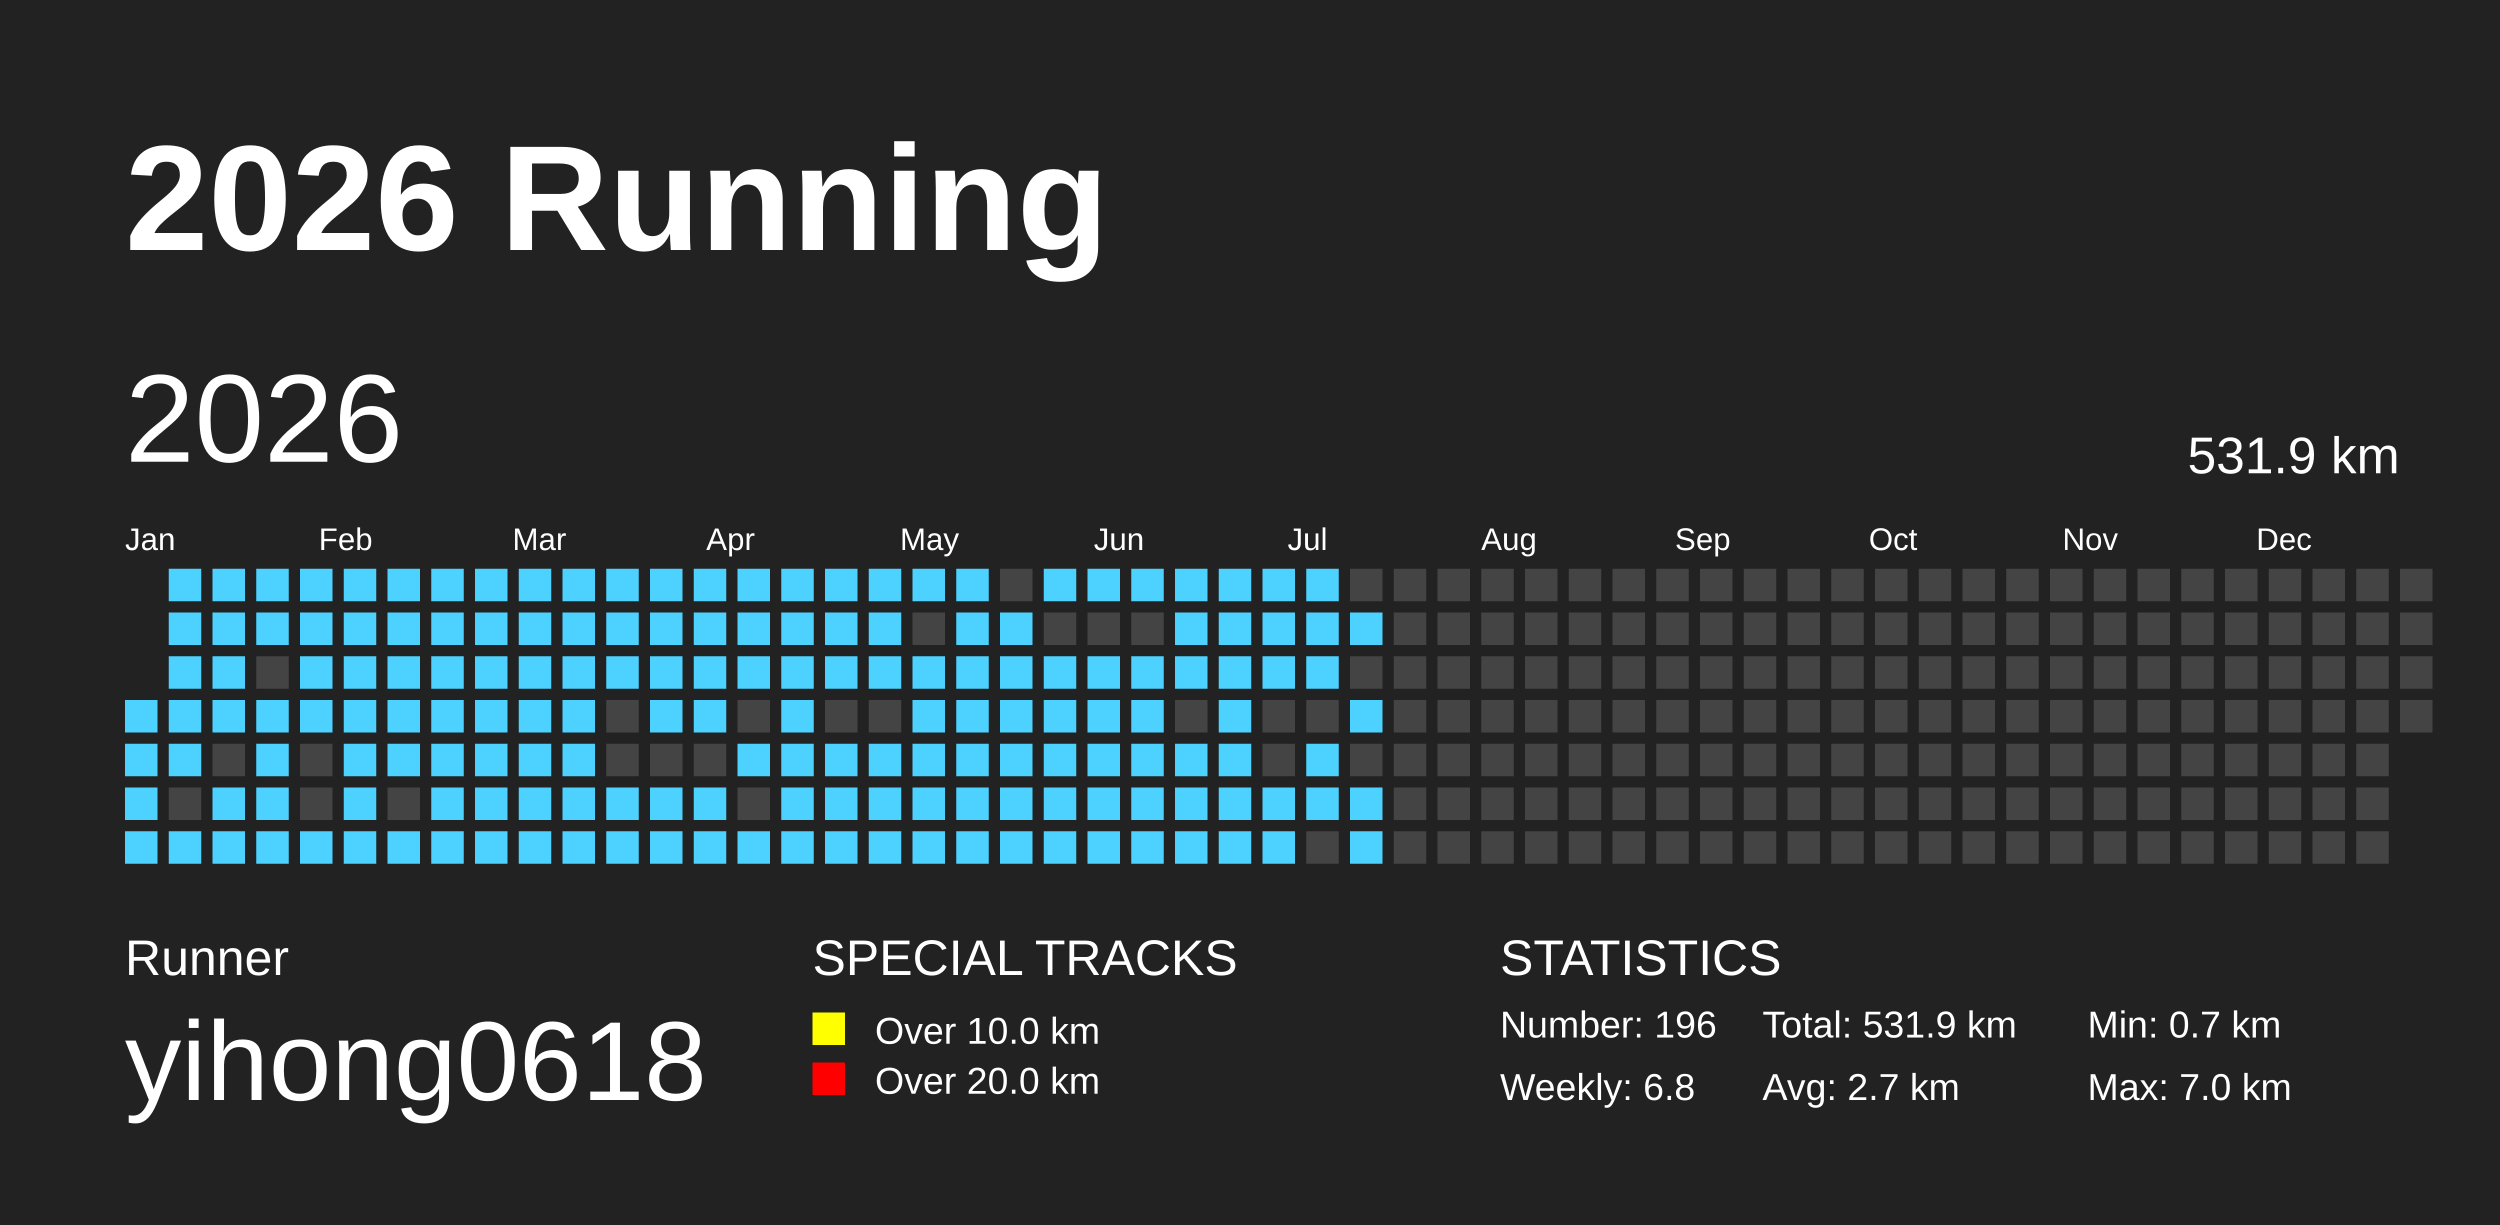
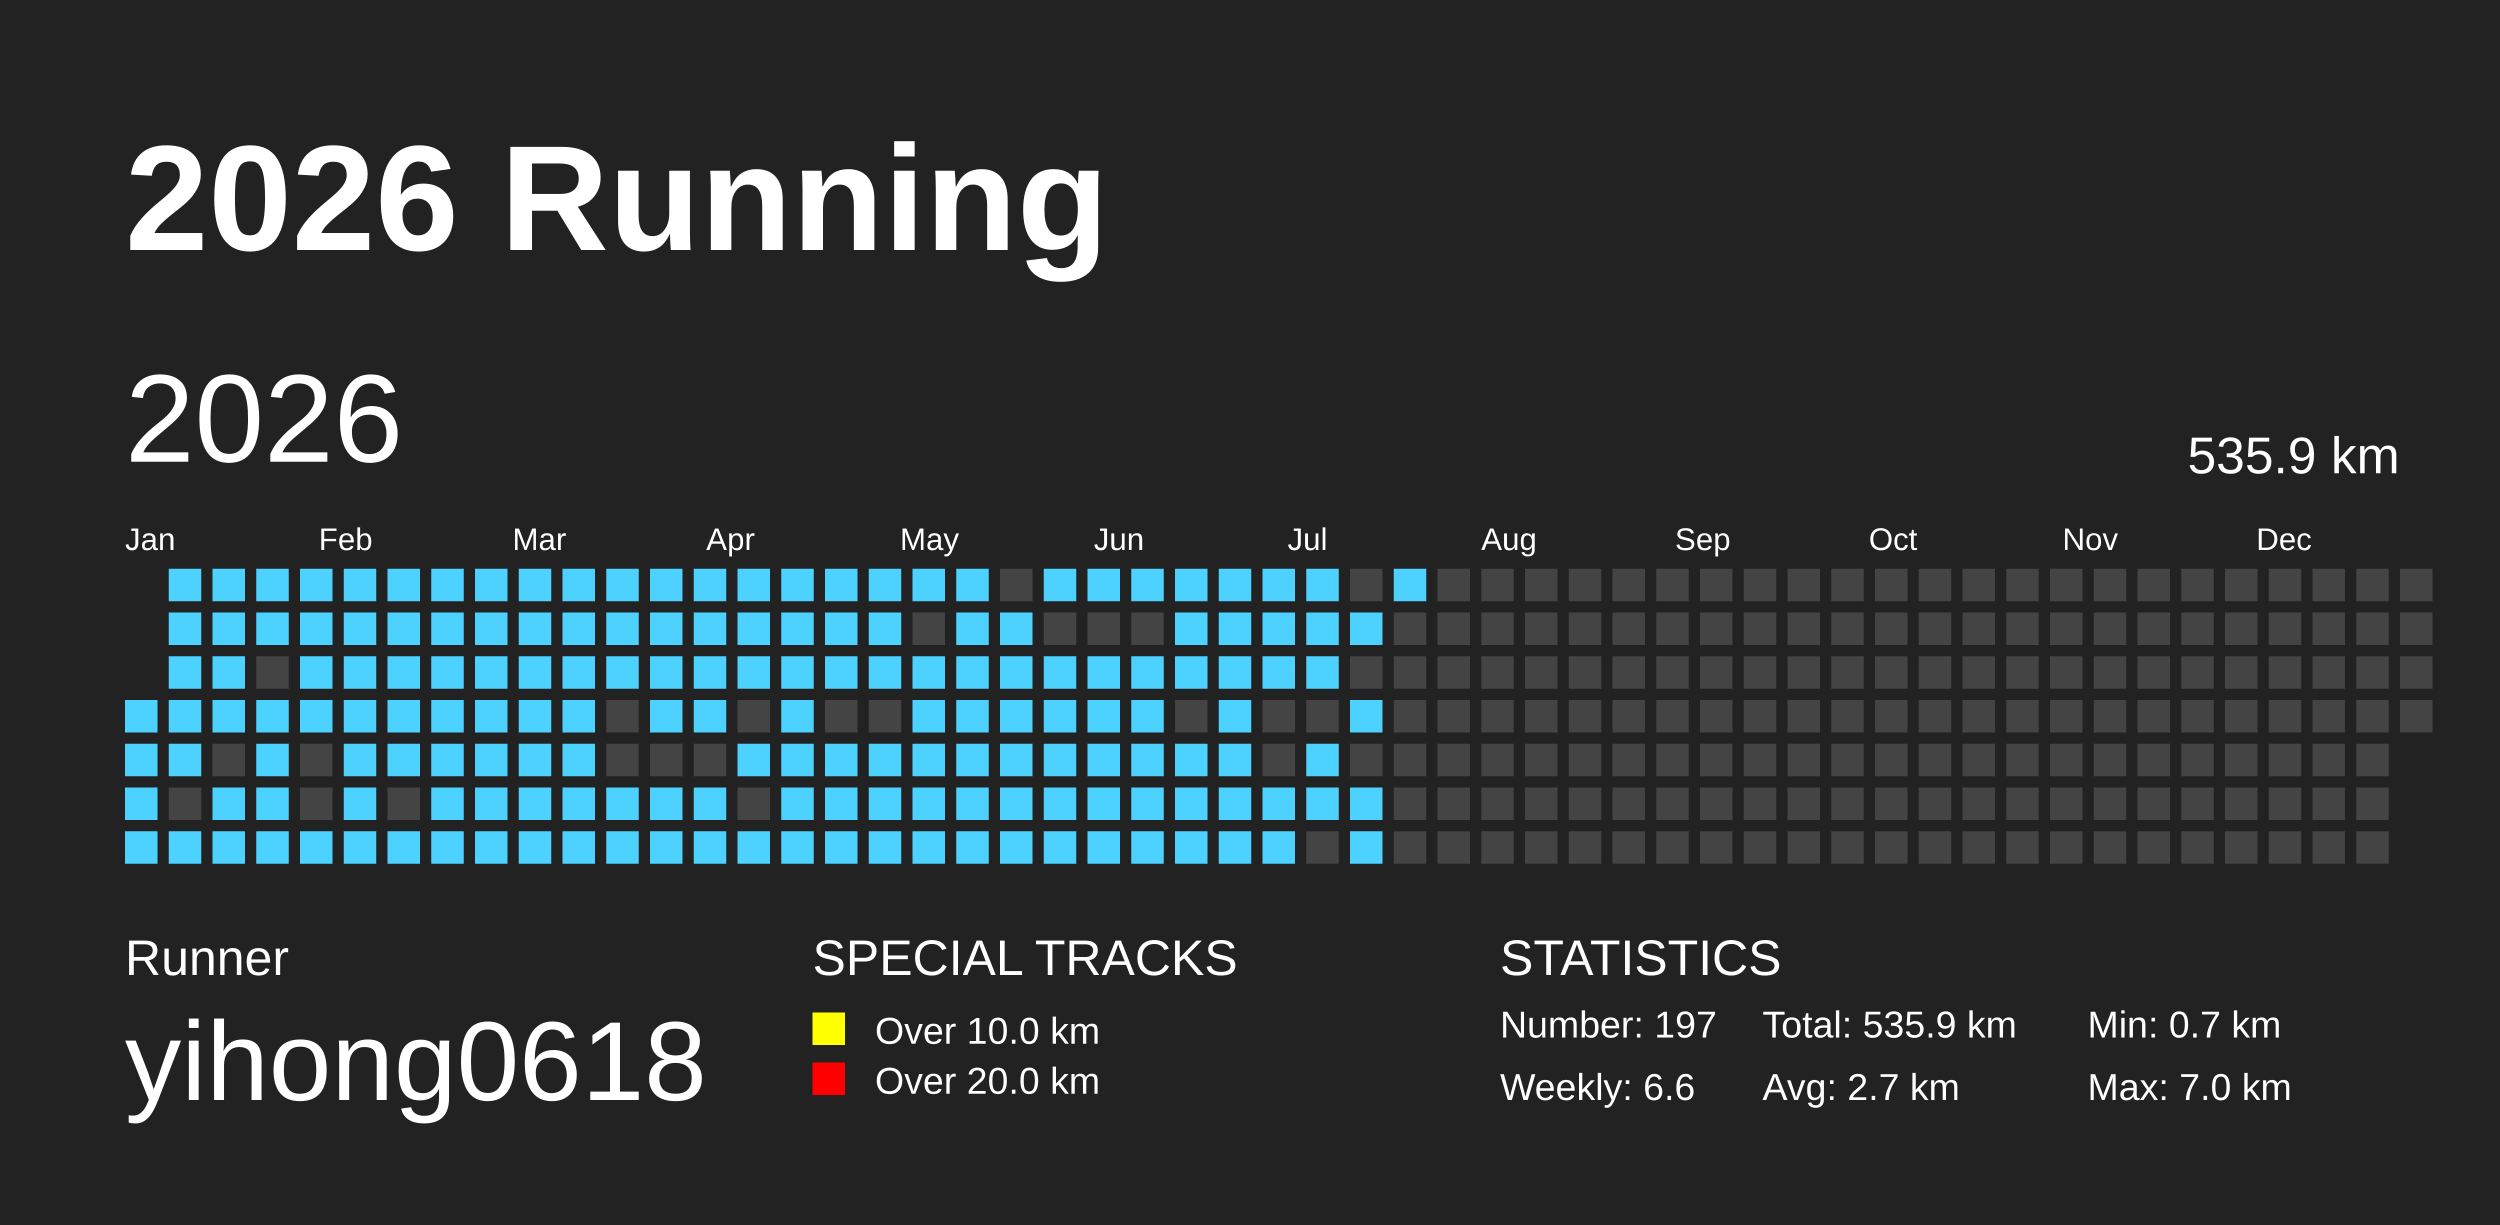
<svg xmlns="http://www.w3.org/2000/svg" baseProfile="full" height="98mm" version="1.1" viewBox="0,0,200,98" width="200mm">
  <defs />
  <rect fill="#222222" height="98" width="200" x="0" y="0" />
  <text fill="#FFFFFF" style="font-size:12px; font-family:Arial; font-weight:bold;" x="10" y="20">2026 Running</text>
  <text fill="#FFFFFF" style="font-size:4px; font-family:Arial" x="10" y="78">Runner</text>
  <text fill="#FFFFFF" style="font-size:9px; font-family:Arial" x="10" y="88">yihong0618</text>
  <text fill="#FFFFFF" style="font-size:4px; font-family:Arial" x="65" y="78">SPECIAL TRACKS</text>
  <rect fill="yellow" height="2.6" width="2.6" x="65" y="81" />
  <text fill="#FFFFFF" style="font-size:3px; font-family:Arial" x="70" y="83.5">Over 10.0 km</text>
  <rect fill="red" height="2.6" width="2.6" x="65" y="85" />
  <text fill="#FFFFFF" style="font-size:3px; font-family:Arial" x="70" y="87.5">Over 20.0 km</text>
  <text fill="#FFFFFF" style="font-size:4px; font-family:Arial" x="120" y="78">STATISTICS</text>
-   <text fill="#FFFFFF" style="font-size:3px; font-family:Arial" x="120" y="83">Number: 196</text>
-   <text fill="#FFFFFF" style="font-size:3px; font-family:Arial" x="120" y="88">Weekly: 6.8</text>
-   <text fill="#FFFFFF" style="font-size:3px; font-family:Arial" x="141" y="83">Total: 531.9 km</text>
+   <text fill="#FFFFFF" style="font-size:3px; font-family:Arial" x="120" y="83">Number: 197</text>
+   <text fill="#FFFFFF" style="font-size:3px; font-family:Arial" x="120" y="88">Weekly: 6.6</text>
+   <text fill="#FFFFFF" style="font-size:3px; font-family:Arial" x="141" y="83">Total: 535.9 km</text>
  <text fill="#FFFFFF" style="font-size:3px; font-family:Arial" x="141" y="88">Avg: 2.7 km</text>
  <text fill="#FFFFFF" style="font-size:3px; font-family:Arial" x="167" y="83">Min: 0.7 km</text>
  <text fill="#FFFFFF" style="font-size:3px; font-family:Arial" x="167" y="88">Max: 7.0 km</text>
  <text dominant-baseline="hanging" fill="#FFFFFF" style="font-size:10.0px; font-family:Arial;" x="10" y="30">2026</text>
-   <text dominant-baseline="hanging" fill="#FFFFFF" style="font-size:4.125px; font-family:Arial;" x="175" y="35">531.9 km</text>
+   <text dominant-baseline="hanging" fill="#FFFFFF" style="font-size:4.125px; font-family:Arial;" x="175" y="35">535.9 km</text>
  <text fill="#FFFFFF" style="font-size:2.5px; font-family:Arial" x="10.0" y="44">Jan</text>
  <text fill="#FFFFFF" style="font-size:2.5px; font-family:Arial" x="25.5" y="44">Feb</text>
  <text fill="#FFFFFF" style="font-size:2.5px; font-family:Arial" x="41.0" y="44">Mar</text>
  <text fill="#FFFFFF" style="font-size:2.5px; font-family:Arial" x="56.5" y="44">Apr</text>
  <text fill="#FFFFFF" style="font-size:2.5px; font-family:Arial" x="72.0" y="44">May</text>
  <text fill="#FFFFFF" style="font-size:2.5px; font-family:Arial" x="87.5" y="44">Jun</text>
  <text fill="#FFFFFF" style="font-size:2.5px; font-family:Arial" x="103.0" y="44">Jul</text>
  <text fill="#FFFFFF" style="font-size:2.5px; font-family:Arial" x="118.5" y="44">Aug</text>
  <text fill="#FFFFFF" style="font-size:2.5px; font-family:Arial" x="134.0" y="44">Sep</text>
  <text fill="#FFFFFF" style="font-size:2.5px; font-family:Arial" x="149.5" y="44">Oct</text>
  <text fill="#FFFFFF" style="font-size:2.5px; font-family:Arial" x="165.0" y="44">Nov</text>
  <text fill="#FFFFFF" style="font-size:2.5px; font-family:Arial" x="180.5" y="44">Dec</text>
  <rect fill="#4DD2FF" height="2.6" width="2.6" x="10.0" y="56.0" />
  <rect fill="#4DD2FF" height="2.6" width="2.6" x="10.0" y="59.5" />
  <rect fill="#4DD2FF" height="2.6" width="2.6" x="10.0" y="63.0" />
  <rect fill="#4DD2FF" height="2.6" width="2.6" x="10.0" y="66.5" />
  <rect fill="#4DD2FF" height="2.6" width="2.6" x="13.5" y="45.5" />
  <rect fill="#4DD2FF" height="2.6" width="2.6" x="13.5" y="49.0" />
  <rect fill="#4DD2FF" height="2.6" width="2.6" x="13.5" y="52.5" />
  <rect fill="#4DD2FF" height="2.6" width="2.6" x="13.5" y="56.0" />
  <rect fill="#4DD2FF" height="2.6" width="2.6" x="13.5" y="59.5" />
  <rect fill="#444444" height="2.6" width="2.6" x="13.5" y="63.0" />
  <rect fill="#4DD2FF" height="2.6" width="2.6" x="13.5" y="66.5" />
  <rect fill="#4DD2FF" height="2.6" width="2.6" x="17.0" y="45.5" />
  <rect fill="#4DD2FF" height="2.6" width="2.6" x="17.0" y="49.0" />
  <rect fill="#4DD2FF" height="2.6" width="2.6" x="17.0" y="52.5" />
  <rect fill="#4DD2FF" height="2.6" width="2.6" x="17.0" y="56.0" />
  <rect fill="#444444" height="2.6" width="2.6" x="17.0" y="59.5" />
  <rect fill="#4DD2FF" height="2.6" width="2.6" x="17.0" y="63.0" />
  <rect fill="#4DD2FF" height="2.6" width="2.6" x="17.0" y="66.5" />
  <rect fill="#4DD2FF" height="2.6" width="2.6" x="20.5" y="45.5" />
  <rect fill="#4DD2FF" height="2.6" width="2.6" x="20.5" y="49.0" />
  <rect fill="#444444" height="2.6" width="2.6" x="20.5" y="52.5" />
  <rect fill="#4DD2FF" height="2.6" width="2.6" x="20.5" y="56.0" />
  <rect fill="#4DD2FF" height="2.6" width="2.6" x="20.5" y="59.5" />
  <rect fill="#4DD2FF" height="2.6" width="2.6" x="20.5" y="63.0" />
  <rect fill="#4DD2FF" height="2.6" width="2.6" x="20.5" y="66.5" />
  <rect fill="#4DD2FF" height="2.6" width="2.6" x="24.0" y="45.5" />
  <rect fill="#4DD2FF" height="2.6" width="2.6" x="24.0" y="49.0" />
  <rect fill="#4DD2FF" height="2.6" width="2.6" x="24.0" y="52.5" />
  <rect fill="#4DD2FF" height="2.6" width="2.6" x="24.0" y="56.0" />
  <rect fill="#444444" height="2.6" width="2.6" x="24.0" y="59.5" />
  <rect fill="#444444" height="2.6" width="2.6" x="24.0" y="63.0" />
  <rect fill="#4DD2FF" height="2.6" width="2.6" x="24.0" y="66.5" />
  <rect fill="#4DD2FF" height="2.6" width="2.6" x="27.5" y="45.5" />
  <rect fill="#4DD2FF" height="2.6" width="2.6" x="27.5" y="49.0" />
  <rect fill="#4DD2FF" height="2.6" width="2.6" x="27.5" y="52.5" />
  <rect fill="#4DD2FF" height="2.6" width="2.6" x="27.5" y="56.0" />
  <rect fill="#4DD2FF" height="2.6" width="2.6" x="27.5" y="59.5" />
  <rect fill="#4DD2FF" height="2.6" width="2.6" x="27.5" y="63.0" />
  <rect fill="#4DD2FF" height="2.6" width="2.6" x="27.5" y="66.5" />
  <rect fill="#4DD2FF" height="2.6" width="2.6" x="31.0" y="45.5" />
  <rect fill="#4DD2FF" height="2.6" width="2.6" x="31.0" y="49.0" />
  <rect fill="#4DD2FF" height="2.6" width="2.6" x="31.0" y="52.5" />
  <rect fill="#4DD2FF" height="2.6" width="2.6" x="31.0" y="56.0" />
  <rect fill="#4DD2FF" height="2.6" width="2.6" x="31.0" y="59.5" />
  <rect fill="#444444" height="2.6" width="2.6" x="31.0" y="63.0" />
  <rect fill="#4DD2FF" height="2.6" width="2.6" x="31.0" y="66.5" />
  <rect fill="#4DD2FF" height="2.6" width="2.6" x="34.5" y="45.5" />
  <rect fill="#4DD2FF" height="2.6" width="2.6" x="34.5" y="49.0" />
  <rect fill="#4DD2FF" height="2.6" width="2.6" x="34.5" y="52.5" />
  <rect fill="#4DD2FF" height="2.6" width="2.6" x="34.5" y="56.0" />
  <rect fill="#4DD2FF" height="2.6" width="2.6" x="34.5" y="59.5" />
  <rect fill="#4DD2FF" height="2.6" width="2.6" x="34.5" y="63.0" />
  <rect fill="#4DD2FF" height="2.6" width="2.6" x="34.5" y="66.5" />
  <rect fill="#4DD2FF" height="2.6" width="2.6" x="38.0" y="45.5" />
  <rect fill="#4DD2FF" height="2.6" width="2.6" x="38.0" y="49.0" />
  <rect fill="#4DD2FF" height="2.6" width="2.6" x="38.0" y="52.5" />
  <rect fill="#4DD2FF" height="2.6" width="2.6" x="38.0" y="56.0" />
  <rect fill="#4DD2FF" height="2.6" width="2.6" x="38.0" y="59.5" />
  <rect fill="#4DD2FF" height="2.6" width="2.6" x="38.0" y="63.0" />
  <rect fill="#4DD2FF" height="2.6" width="2.6" x="38.0" y="66.5" />
  <rect fill="#4DD2FF" height="2.6" width="2.6" x="41.5" y="45.5" />
  <rect fill="#4DD2FF" height="2.6" width="2.6" x="41.5" y="49.0" />
  <rect fill="#4DD2FF" height="2.6" width="2.6" x="41.5" y="52.5" />
  <rect fill="#4DD2FF" height="2.6" width="2.6" x="41.5" y="56.0" />
  <rect fill="#4DD2FF" height="2.6" width="2.6" x="41.5" y="59.5" />
  <rect fill="#4DD2FF" height="2.6" width="2.6" x="41.5" y="63.0" />
  <rect fill="#4DD2FF" height="2.6" width="2.6" x="41.5" y="66.5" />
  <rect fill="#4DD2FF" height="2.6" width="2.6" x="45.0" y="45.5" />
  <rect fill="#4DD2FF" height="2.6" width="2.6" x="45.0" y="49.0" />
  <rect fill="#4DD2FF" height="2.6" width="2.6" x="45.0" y="52.5" />
  <rect fill="#4DD2FF" height="2.6" width="2.6" x="45.0" y="56.0" />
  <rect fill="#4DD2FF" height="2.6" width="2.6" x="45.0" y="59.5" />
  <rect fill="#4DD2FF" height="2.6" width="2.6" x="45.0" y="63.0" />
  <rect fill="#4DD2FF" height="2.6" width="2.6" x="45.0" y="66.5" />
  <rect fill="#4DD2FF" height="2.6" width="2.6" x="48.5" y="45.5" />
  <rect fill="#4DD2FF" height="2.6" width="2.6" x="48.5" y="49.0" />
  <rect fill="#4DD2FF" height="2.6" width="2.6" x="48.5" y="52.5" />
  <rect fill="#444444" height="2.6" width="2.6" x="48.5" y="56.0" />
  <rect fill="#444444" height="2.6" width="2.6" x="48.5" y="59.5" />
  <rect fill="#4DD2FF" height="2.6" width="2.6" x="48.5" y="63.0" />
  <rect fill="#4DD2FF" height="2.6" width="2.6" x="48.5" y="66.5" />
  <rect fill="#4DD2FF" height="2.6" width="2.6" x="52.0" y="45.5" />
  <rect fill="#4DD2FF" height="2.6" width="2.6" x="52.0" y="49.0" />
  <rect fill="#4DD2FF" height="2.6" width="2.6" x="52.0" y="52.5" />
  <rect fill="#4DD2FF" height="2.6" width="2.6" x="52.0" y="56.0" />
  <rect fill="#444444" height="2.6" width="2.6" x="52.0" y="59.5" />
  <rect fill="#4DD2FF" height="2.6" width="2.6" x="52.0" y="63.0" />
  <rect fill="#4DD2FF" height="2.6" width="2.6" x="52.0" y="66.5" />
  <rect fill="#4DD2FF" height="2.6" width="2.6" x="55.5" y="45.5" />
  <rect fill="#4DD2FF" height="2.6" width="2.6" x="55.5" y="49.0" />
  <rect fill="#4DD2FF" height="2.6" width="2.6" x="55.5" y="52.5" />
  <rect fill="#4DD2FF" height="2.6" width="2.6" x="55.5" y="56.0" />
  <rect fill="#444444" height="2.6" width="2.6" x="55.5" y="59.5" />
  <rect fill="#4DD2FF" height="2.6" width="2.6" x="55.5" y="63.0" />
  <rect fill="#4DD2FF" height="2.6" width="2.6" x="55.5" y="66.5" />
  <rect fill="#4DD2FF" height="2.6" width="2.6" x="59.0" y="45.5" />
  <rect fill="#4DD2FF" height="2.6" width="2.6" x="59.0" y="49.0" />
  <rect fill="#4DD2FF" height="2.6" width="2.6" x="59.0" y="52.5" />
  <rect fill="#444444" height="2.6" width="2.6" x="59.0" y="56.0" />
  <rect fill="#4DD2FF" height="2.6" width="2.6" x="59.0" y="59.5" />
  <rect fill="#444444" height="2.6" width="2.6" x="59.0" y="63.0" />
  <rect fill="#4DD2FF" height="2.6" width="2.6" x="59.0" y="66.5" />
  <rect fill="#4DD2FF" height="2.6" width="2.6" x="62.5" y="45.5" />
  <rect fill="#4DD2FF" height="2.6" width="2.6" x="62.5" y="49.0" />
  <rect fill="#4DD2FF" height="2.6" width="2.6" x="62.5" y="52.5" />
  <rect fill="#4DD2FF" height="2.6" width="2.6" x="62.5" y="56.0" />
  <rect fill="#4DD2FF" height="2.6" width="2.6" x="62.5" y="59.5" />
  <rect fill="#4DD2FF" height="2.6" width="2.6" x="62.5" y="63.0" />
  <rect fill="#4DD2FF" height="2.6" width="2.6" x="62.5" y="66.5" />
  <rect fill="#4DD2FF" height="2.6" width="2.6" x="66.0" y="45.5" />
  <rect fill="#4DD2FF" height="2.6" width="2.6" x="66.0" y="49.0" />
  <rect fill="#4DD2FF" height="2.6" width="2.6" x="66.0" y="52.5" />
  <rect fill="#444444" height="2.6" width="2.6" x="66.0" y="56.0" />
  <rect fill="#4DD2FF" height="2.6" width="2.6" x="66.0" y="59.5" />
  <rect fill="#4DD2FF" height="2.6" width="2.6" x="66.0" y="63.0" />
  <rect fill="#4DD2FF" height="2.6" width="2.6" x="66.0" y="66.5" />
  <rect fill="#4DD2FF" height="2.6" width="2.6" x="69.5" y="45.5" />
  <rect fill="#4DD2FF" height="2.6" width="2.6" x="69.5" y="49.0" />
  <rect fill="#4DD2FF" height="2.6" width="2.6" x="69.5" y="52.5" />
  <rect fill="#444444" height="2.6" width="2.6" x="69.5" y="56.0" />
  <rect fill="#4DD2FF" height="2.6" width="2.6" x="69.5" y="59.5" />
  <rect fill="#4DD2FF" height="2.6" width="2.6" x="69.5" y="63.0" />
  <rect fill="#4DD2FF" height="2.6" width="2.6" x="69.5" y="66.5" />
  <rect fill="#4DD2FF" height="2.6" width="2.6" x="73.0" y="45.5" />
  <rect fill="#444444" height="2.6" width="2.6" x="73.0" y="49.0" />
  <rect fill="#4DD2FF" height="2.6" width="2.6" x="73.0" y="52.5" />
  <rect fill="#4DD2FF" height="2.6" width="2.6" x="73.0" y="56.0" />
  <rect fill="#4DD2FF" height="2.6" width="2.6" x="73.0" y="59.5" />
  <rect fill="#4DD2FF" height="2.6" width="2.6" x="73.0" y="63.0" />
  <rect fill="#4DD2FF" height="2.6" width="2.6" x="73.0" y="66.5" />
  <rect fill="#4DD2FF" height="2.6" width="2.6" x="76.5" y="45.5" />
  <rect fill="#4DD2FF" height="2.6" width="2.6" x="76.5" y="49.0" />
  <rect fill="#4DD2FF" height="2.6" width="2.6" x="76.5" y="52.5" />
  <rect fill="#4DD2FF" height="2.6" width="2.6" x="76.5" y="56.0" />
  <rect fill="#4DD2FF" height="2.6" width="2.6" x="76.5" y="59.5" />
  <rect fill="#4DD2FF" height="2.6" width="2.6" x="76.5" y="63.0" />
  <rect fill="#4DD2FF" height="2.6" width="2.6" x="76.5" y="66.5" />
  <rect fill="#444444" height="2.6" width="2.6" x="80.0" y="45.5" />
  <rect fill="#4DD2FF" height="2.6" width="2.6" x="80.0" y="49.0" />
  <rect fill="#4DD2FF" height="2.6" width="2.6" x="80.0" y="52.5" />
  <rect fill="#4DD2FF" height="2.6" width="2.6" x="80.0" y="56.0" />
  <rect fill="#4DD2FF" height="2.6" width="2.6" x="80.0" y="59.5" />
  <rect fill="#4DD2FF" height="2.6" width="2.6" x="80.0" y="63.0" />
  <rect fill="#4DD2FF" height="2.6" width="2.6" x="80.0" y="66.5" />
  <rect fill="#4DD2FF" height="2.6" width="2.6" x="83.5" y="45.5" />
  <rect fill="#444444" height="2.6" width="2.6" x="83.5" y="49.0" />
  <rect fill="#4DD2FF" height="2.6" width="2.6" x="83.5" y="52.5" />
  <rect fill="#4DD2FF" height="2.6" width="2.6" x="83.5" y="56.0" />
  <rect fill="#4DD2FF" height="2.6" width="2.6" x="83.5" y="59.5" />
  <rect fill="#4DD2FF" height="2.6" width="2.6" x="83.5" y="63.0" />
  <rect fill="#4DD2FF" height="2.6" width="2.6" x="83.5" y="66.5" />
  <rect fill="#4DD2FF" height="2.6" width="2.6" x="87.0" y="45.5" />
  <rect fill="#444444" height="2.6" width="2.6" x="87.0" y="49.0" />
  <rect fill="#4DD2FF" height="2.6" width="2.6" x="87.0" y="52.5" />
  <rect fill="#4DD2FF" height="2.6" width="2.6" x="87.0" y="56.0" />
  <rect fill="#4DD2FF" height="2.6" width="2.6" x="87.0" y="59.5" />
  <rect fill="#4DD2FF" height="2.6" width="2.6" x="87.0" y="63.0" />
  <rect fill="#4DD2FF" height="2.6" width="2.6" x="87.0" y="66.5" />
  <rect fill="#4DD2FF" height="2.6" width="2.6" x="90.5" y="45.5" />
  <rect fill="#444444" height="2.6" width="2.6" x="90.5" y="49.0" />
  <rect fill="#4DD2FF" height="2.6" width="2.6" x="90.5" y="52.5" />
  <rect fill="#4DD2FF" height="2.6" width="2.6" x="90.5" y="56.0" />
  <rect fill="#4DD2FF" height="2.6" width="2.6" x="90.5" y="59.5" />
  <rect fill="#4DD2FF" height="2.6" width="2.6" x="90.5" y="63.0" />
  <rect fill="#4DD2FF" height="2.6" width="2.6" x="90.5" y="66.5" />
  <rect fill="#4DD2FF" height="2.6" width="2.6" x="94.0" y="45.5" />
  <rect fill="#4DD2FF" height="2.6" width="2.6" x="94.0" y="49.0" />
  <rect fill="#4DD2FF" height="2.6" width="2.6" x="94.0" y="52.5" />
  <rect fill="#444444" height="2.6" width="2.6" x="94.0" y="56.0" />
  <rect fill="#4DD2FF" height="2.6" width="2.6" x="94.0" y="59.5" />
  <rect fill="#4DD2FF" height="2.6" width="2.6" x="94.0" y="63.0" />
  <rect fill="#4DD2FF" height="2.6" width="2.6" x="94.0" y="66.5" />
  <rect fill="#4DD2FF" height="2.6" width="2.6" x="97.5" y="45.5" />
  <rect fill="#4DD2FF" height="2.6" width="2.6" x="97.5" y="49.0" />
  <rect fill="#4DD2FF" height="2.6" width="2.6" x="97.5" y="52.5" />
  <rect fill="#4DD2FF" height="2.6" width="2.6" x="97.5" y="56.0" />
  <rect fill="#4DD2FF" height="2.6" width="2.6" x="97.5" y="59.5" />
  <rect fill="#4DD2FF" height="2.6" width="2.6" x="97.5" y="63.0" />
  <rect fill="#4DD2FF" height="2.6" width="2.6" x="97.5" y="66.5" />
  <rect fill="#4DD2FF" height="2.6" width="2.6" x="101.0" y="45.5" />
  <rect fill="#4DD2FF" height="2.6" width="2.6" x="101.0" y="49.0" />
  <rect fill="#4DD2FF" height="2.6" width="2.6" x="101.0" y="52.5" />
  <rect fill="#444444" height="2.6" width="2.6" x="101.0" y="56.0" />
  <rect fill="#444444" height="2.6" width="2.6" x="101.0" y="59.5" />
  <rect fill="#4DD2FF" height="2.6" width="2.6" x="101.0" y="63.0" />
  <rect fill="#4DD2FF" height="2.6" width="2.6" x="101.0" y="66.5" />
  <rect fill="#4DD2FF" height="2.6" width="2.6" x="104.5" y="45.5" />
  <rect fill="#4DD2FF" height="2.6" width="2.6" x="104.5" y="49.0" />
  <rect fill="#4DD2FF" height="2.6" width="2.6" x="104.5" y="52.5" />
  <rect fill="#444444" height="2.6" width="2.6" x="104.5" y="56.0" />
  <rect fill="#4DD2FF" height="2.6" width="2.6" x="104.5" y="59.5" />
  <rect fill="#4DD2FF" height="2.6" width="2.6" x="104.5" y="63.0" />
  <rect fill="#444444" height="2.6" width="2.6" x="104.5" y="66.5" />
  <rect fill="#444444" height="2.6" width="2.6" x="108.0" y="45.5" />
  <rect fill="#4DD2FF" height="2.6" width="2.6" x="108.0" y="49.0" />
  <rect fill="#444444" height="2.6" width="2.6" x="108.0" y="52.5" />
  <rect fill="#4DD2FF" height="2.6" width="2.6" x="108.0" y="56.0" />
  <rect fill="#444444" height="2.6" width="2.6" x="108.0" y="59.5" />
  <rect fill="#4DD2FF" height="2.6" width="2.6" x="108.0" y="63.0" />
  <rect fill="#4DD2FF" height="2.6" width="2.6" x="108.0" y="66.5" />
-   <rect fill="#444444" height="2.6" width="2.6" x="111.5" y="45.5" />
+   <rect fill="#4DD2FF" height="2.6" width="2.6" x="111.5" y="45.5" />
  <rect fill="#444444" height="2.6" width="2.6" x="111.5" y="49.0" />
  <rect fill="#444444" height="2.6" width="2.6" x="111.5" y="52.5" />
  <rect fill="#444444" height="2.6" width="2.6" x="111.5" y="56.0" />
  <rect fill="#444444" height="2.6" width="2.6" x="111.5" y="59.5" />
  <rect fill="#444444" height="2.6" width="2.6" x="111.5" y="63.0" />
  <rect fill="#444444" height="2.6" width="2.6" x="111.5" y="66.5" />
  <rect fill="#444444" height="2.6" width="2.6" x="115.0" y="45.5" />
  <rect fill="#444444" height="2.6" width="2.6" x="115.0" y="49.0" />
  <rect fill="#444444" height="2.6" width="2.6" x="115.0" y="52.5" />
  <rect fill="#444444" height="2.6" width="2.6" x="115.0" y="56.0" />
  <rect fill="#444444" height="2.6" width="2.6" x="115.0" y="59.5" />
  <rect fill="#444444" height="2.6" width="2.6" x="115.0" y="63.0" />
  <rect fill="#444444" height="2.6" width="2.6" x="115.0" y="66.5" />
  <rect fill="#444444" height="2.6" width="2.6" x="118.5" y="45.5" />
  <rect fill="#444444" height="2.6" width="2.6" x="118.5" y="49.0" />
  <rect fill="#444444" height="2.6" width="2.6" x="118.5" y="52.5" />
  <rect fill="#444444" height="2.6" width="2.6" x="118.5" y="56.0" />
  <rect fill="#444444" height="2.6" width="2.6" x="118.5" y="59.5" />
  <rect fill="#444444" height="2.6" width="2.6" x="118.5" y="63.0" />
  <rect fill="#444444" height="2.6" width="2.6" x="118.5" y="66.5" />
  <rect fill="#444444" height="2.6" width="2.6" x="122.0" y="45.5" />
  <rect fill="#444444" height="2.6" width="2.6" x="122.0" y="49.0" />
  <rect fill="#444444" height="2.6" width="2.6" x="122.0" y="52.5" />
  <rect fill="#444444" height="2.6" width="2.6" x="122.0" y="56.0" />
  <rect fill="#444444" height="2.6" width="2.6" x="122.0" y="59.5" />
  <rect fill="#444444" height="2.6" width="2.6" x="122.0" y="63.0" />
  <rect fill="#444444" height="2.6" width="2.6" x="122.0" y="66.5" />
  <rect fill="#444444" height="2.6" width="2.6" x="125.5" y="45.5" />
  <rect fill="#444444" height="2.6" width="2.6" x="125.5" y="49.0" />
  <rect fill="#444444" height="2.6" width="2.6" x="125.5" y="52.5" />
  <rect fill="#444444" height="2.6" width="2.6" x="125.5" y="56.0" />
  <rect fill="#444444" height="2.6" width="2.6" x="125.5" y="59.5" />
  <rect fill="#444444" height="2.6" width="2.6" x="125.5" y="63.0" />
  <rect fill="#444444" height="2.6" width="2.6" x="125.5" y="66.5" />
  <rect fill="#444444" height="2.6" width="2.6" x="129.0" y="45.5" />
  <rect fill="#444444" height="2.6" width="2.6" x="129.0" y="49.0" />
  <rect fill="#444444" height="2.6" width="2.6" x="129.0" y="52.5" />
  <rect fill="#444444" height="2.6" width="2.6" x="129.0" y="56.0" />
  <rect fill="#444444" height="2.6" width="2.6" x="129.0" y="59.5" />
  <rect fill="#444444" height="2.6" width="2.6" x="129.0" y="63.0" />
  <rect fill="#444444" height="2.6" width="2.6" x="129.0" y="66.5" />
  <rect fill="#444444" height="2.6" width="2.6" x="132.5" y="45.5" />
  <rect fill="#444444" height="2.6" width="2.6" x="132.5" y="49.0" />
  <rect fill="#444444" height="2.6" width="2.6" x="132.5" y="52.5" />
  <rect fill="#444444" height="2.6" width="2.6" x="132.5" y="56.0" />
  <rect fill="#444444" height="2.6" width="2.6" x="132.5" y="59.5" />
  <rect fill="#444444" height="2.6" width="2.6" x="132.5" y="63.0" />
  <rect fill="#444444" height="2.6" width="2.6" x="132.5" y="66.5" />
  <rect fill="#444444" height="2.6" width="2.6" x="136.0" y="45.5" />
  <rect fill="#444444" height="2.6" width="2.6" x="136.0" y="49.0" />
  <rect fill="#444444" height="2.6" width="2.6" x="136.0" y="52.5" />
  <rect fill="#444444" height="2.6" width="2.6" x="136.0" y="56.0" />
  <rect fill="#444444" height="2.6" width="2.6" x="136.0" y="59.5" />
  <rect fill="#444444" height="2.6" width="2.6" x="136.0" y="63.0" />
  <rect fill="#444444" height="2.6" width="2.6" x="136.0" y="66.5" />
  <rect fill="#444444" height="2.6" width="2.6" x="139.5" y="45.5" />
  <rect fill="#444444" height="2.6" width="2.6" x="139.5" y="49.0" />
  <rect fill="#444444" height="2.6" width="2.6" x="139.5" y="52.5" />
  <rect fill="#444444" height="2.6" width="2.6" x="139.5" y="56.0" />
  <rect fill="#444444" height="2.6" width="2.6" x="139.5" y="59.5" />
  <rect fill="#444444" height="2.6" width="2.6" x="139.5" y="63.0" />
  <rect fill="#444444" height="2.6" width="2.6" x="139.5" y="66.5" />
  <rect fill="#444444" height="2.6" width="2.6" x="143.0" y="45.5" />
  <rect fill="#444444" height="2.6" width="2.6" x="143.0" y="49.0" />
  <rect fill="#444444" height="2.6" width="2.6" x="143.0" y="52.5" />
  <rect fill="#444444" height="2.6" width="2.6" x="143.0" y="56.0" />
  <rect fill="#444444" height="2.6" width="2.6" x="143.0" y="59.5" />
  <rect fill="#444444" height="2.6" width="2.6" x="143.0" y="63.0" />
  <rect fill="#444444" height="2.6" width="2.6" x="143.0" y="66.5" />
  <rect fill="#444444" height="2.6" width="2.6" x="146.5" y="45.5" />
  <rect fill="#444444" height="2.6" width="2.6" x="146.5" y="49.0" />
  <rect fill="#444444" height="2.6" width="2.6" x="146.5" y="52.5" />
  <rect fill="#444444" height="2.6" width="2.6" x="146.5" y="56.0" />
  <rect fill="#444444" height="2.6" width="2.6" x="146.5" y="59.5" />
  <rect fill="#444444" height="2.6" width="2.6" x="146.5" y="63.0" />
  <rect fill="#444444" height="2.6" width="2.6" x="146.5" y="66.5" />
  <rect fill="#444444" height="2.6" width="2.6" x="150.0" y="45.5" />
  <rect fill="#444444" height="2.6" width="2.6" x="150.0" y="49.0" />
  <rect fill="#444444" height="2.6" width="2.6" x="150.0" y="52.5" />
  <rect fill="#444444" height="2.6" width="2.6" x="150.0" y="56.0" />
  <rect fill="#444444" height="2.6" width="2.6" x="150.0" y="59.5" />
  <rect fill="#444444" height="2.6" width="2.6" x="150.0" y="63.0" />
  <rect fill="#444444" height="2.6" width="2.6" x="150.0" y="66.5" />
  <rect fill="#444444" height="2.6" width="2.6" x="153.5" y="45.5" />
  <rect fill="#444444" height="2.6" width="2.6" x="153.5" y="49.0" />
  <rect fill="#444444" height="2.6" width="2.6" x="153.5" y="52.5" />
  <rect fill="#444444" height="2.6" width="2.6" x="153.5" y="56.0" />
  <rect fill="#444444" height="2.6" width="2.6" x="153.5" y="59.5" />
  <rect fill="#444444" height="2.6" width="2.6" x="153.5" y="63.0" />
  <rect fill="#444444" height="2.6" width="2.6" x="153.5" y="66.5" />
  <rect fill="#444444" height="2.6" width="2.6" x="157.0" y="45.5" />
  <rect fill="#444444" height="2.6" width="2.6" x="157.0" y="49.0" />
  <rect fill="#444444" height="2.6" width="2.6" x="157.0" y="52.5" />
  <rect fill="#444444" height="2.6" width="2.6" x="157.0" y="56.0" />
  <rect fill="#444444" height="2.6" width="2.6" x="157.0" y="59.5" />
  <rect fill="#444444" height="2.6" width="2.6" x="157.0" y="63.0" />
  <rect fill="#444444" height="2.6" width="2.6" x="157.0" y="66.5" />
  <rect fill="#444444" height="2.6" width="2.6" x="160.5" y="45.5" />
  <rect fill="#444444" height="2.6" width="2.6" x="160.5" y="49.0" />
  <rect fill="#444444" height="2.6" width="2.6" x="160.5" y="52.5" />
  <rect fill="#444444" height="2.6" width="2.6" x="160.5" y="56.0" />
  <rect fill="#444444" height="2.6" width="2.6" x="160.5" y="59.5" />
  <rect fill="#444444" height="2.6" width="2.6" x="160.5" y="63.0" />
  <rect fill="#444444" height="2.6" width="2.6" x="160.5" y="66.5" />
  <rect fill="#444444" height="2.6" width="2.6" x="164.0" y="45.5" />
  <rect fill="#444444" height="2.6" width="2.6" x="164.0" y="49.0" />
  <rect fill="#444444" height="2.6" width="2.6" x="164.0" y="52.5" />
  <rect fill="#444444" height="2.6" width="2.6" x="164.0" y="56.0" />
  <rect fill="#444444" height="2.6" width="2.6" x="164.0" y="59.5" />
  <rect fill="#444444" height="2.6" width="2.6" x="164.0" y="63.0" />
  <rect fill="#444444" height="2.6" width="2.6" x="164.0" y="66.5" />
  <rect fill="#444444" height="2.6" width="2.6" x="167.5" y="45.5" />
  <rect fill="#444444" height="2.6" width="2.6" x="167.5" y="49.0" />
  <rect fill="#444444" height="2.6" width="2.6" x="167.5" y="52.5" />
  <rect fill="#444444" height="2.6" width="2.6" x="167.5" y="56.0" />
  <rect fill="#444444" height="2.6" width="2.6" x="167.5" y="59.5" />
  <rect fill="#444444" height="2.6" width="2.6" x="167.5" y="63.0" />
  <rect fill="#444444" height="2.6" width="2.6" x="167.5" y="66.5" />
  <rect fill="#444444" height="2.6" width="2.6" x="171.0" y="45.5" />
  <rect fill="#444444" height="2.6" width="2.6" x="171.0" y="49.0" />
  <rect fill="#444444" height="2.6" width="2.6" x="171.0" y="52.5" />
  <rect fill="#444444" height="2.6" width="2.6" x="171.0" y="56.0" />
  <rect fill="#444444" height="2.6" width="2.6" x="171.0" y="59.5" />
  <rect fill="#444444" height="2.6" width="2.6" x="171.0" y="63.0" />
  <rect fill="#444444" height="2.6" width="2.6" x="171.0" y="66.5" />
  <rect fill="#444444" height="2.6" width="2.6" x="174.5" y="45.5" />
  <rect fill="#444444" height="2.6" width="2.6" x="174.5" y="49.0" />
  <rect fill="#444444" height="2.6" width="2.6" x="174.5" y="52.5" />
  <rect fill="#444444" height="2.6" width="2.6" x="174.5" y="56.0" />
  <rect fill="#444444" height="2.6" width="2.6" x="174.5" y="59.5" />
  <rect fill="#444444" height="2.6" width="2.6" x="174.5" y="63.0" />
  <rect fill="#444444" height="2.6" width="2.6" x="174.5" y="66.5" />
  <rect fill="#444444" height="2.6" width="2.6" x="178.0" y="45.5" />
  <rect fill="#444444" height="2.6" width="2.6" x="178.0" y="49.0" />
  <rect fill="#444444" height="2.6" width="2.6" x="178.0" y="52.5" />
  <rect fill="#444444" height="2.6" width="2.6" x="178.0" y="56.0" />
  <rect fill="#444444" height="2.6" width="2.6" x="178.0" y="59.5" />
  <rect fill="#444444" height="2.6" width="2.6" x="178.0" y="63.0" />
  <rect fill="#444444" height="2.6" width="2.6" x="178.0" y="66.5" />
  <rect fill="#444444" height="2.6" width="2.6" x="181.5" y="45.5" />
  <rect fill="#444444" height="2.6" width="2.6" x="181.5" y="49.0" />
  <rect fill="#444444" height="2.6" width="2.6" x="181.5" y="52.5" />
  <rect fill="#444444" height="2.6" width="2.6" x="181.5" y="56.0" />
  <rect fill="#444444" height="2.6" width="2.6" x="181.5" y="59.5" />
  <rect fill="#444444" height="2.6" width="2.6" x="181.5" y="63.0" />
  <rect fill="#444444" height="2.6" width="2.6" x="181.5" y="66.5" />
  <rect fill="#444444" height="2.6" width="2.6" x="185.0" y="45.5" />
  <rect fill="#444444" height="2.6" width="2.6" x="185.0" y="49.0" />
  <rect fill="#444444" height="2.6" width="2.6" x="185.0" y="52.5" />
  <rect fill="#444444" height="2.6" width="2.6" x="185.0" y="56.0" />
  <rect fill="#444444" height="2.6" width="2.6" x="185.0" y="59.5" />
  <rect fill="#444444" height="2.6" width="2.6" x="185.0" y="63.0" />
  <rect fill="#444444" height="2.6" width="2.6" x="185.0" y="66.5" />
  <rect fill="#444444" height="2.6" width="2.6" x="188.5" y="45.5" />
  <rect fill="#444444" height="2.6" width="2.6" x="188.5" y="49.0" />
  <rect fill="#444444" height="2.6" width="2.6" x="188.5" y="52.5" />
  <rect fill="#444444" height="2.6" width="2.6" x="188.5" y="56.0" />
  <rect fill="#444444" height="2.6" width="2.6" x="188.5" y="59.5" />
  <rect fill="#444444" height="2.6" width="2.6" x="188.5" y="63.0" />
  <rect fill="#444444" height="2.6" width="2.6" x="188.5" y="66.5" />
  <rect fill="#444444" height="2.6" width="2.6" x="192.0" y="45.5" />
  <rect fill="#444444" height="2.6" width="2.6" x="192.0" y="49.0" />
  <rect fill="#444444" height="2.6" width="2.6" x="192.0" y="52.5" />
  <rect fill="#444444" height="2.6" width="2.6" x="192.0" y="56.0" />
</svg>
